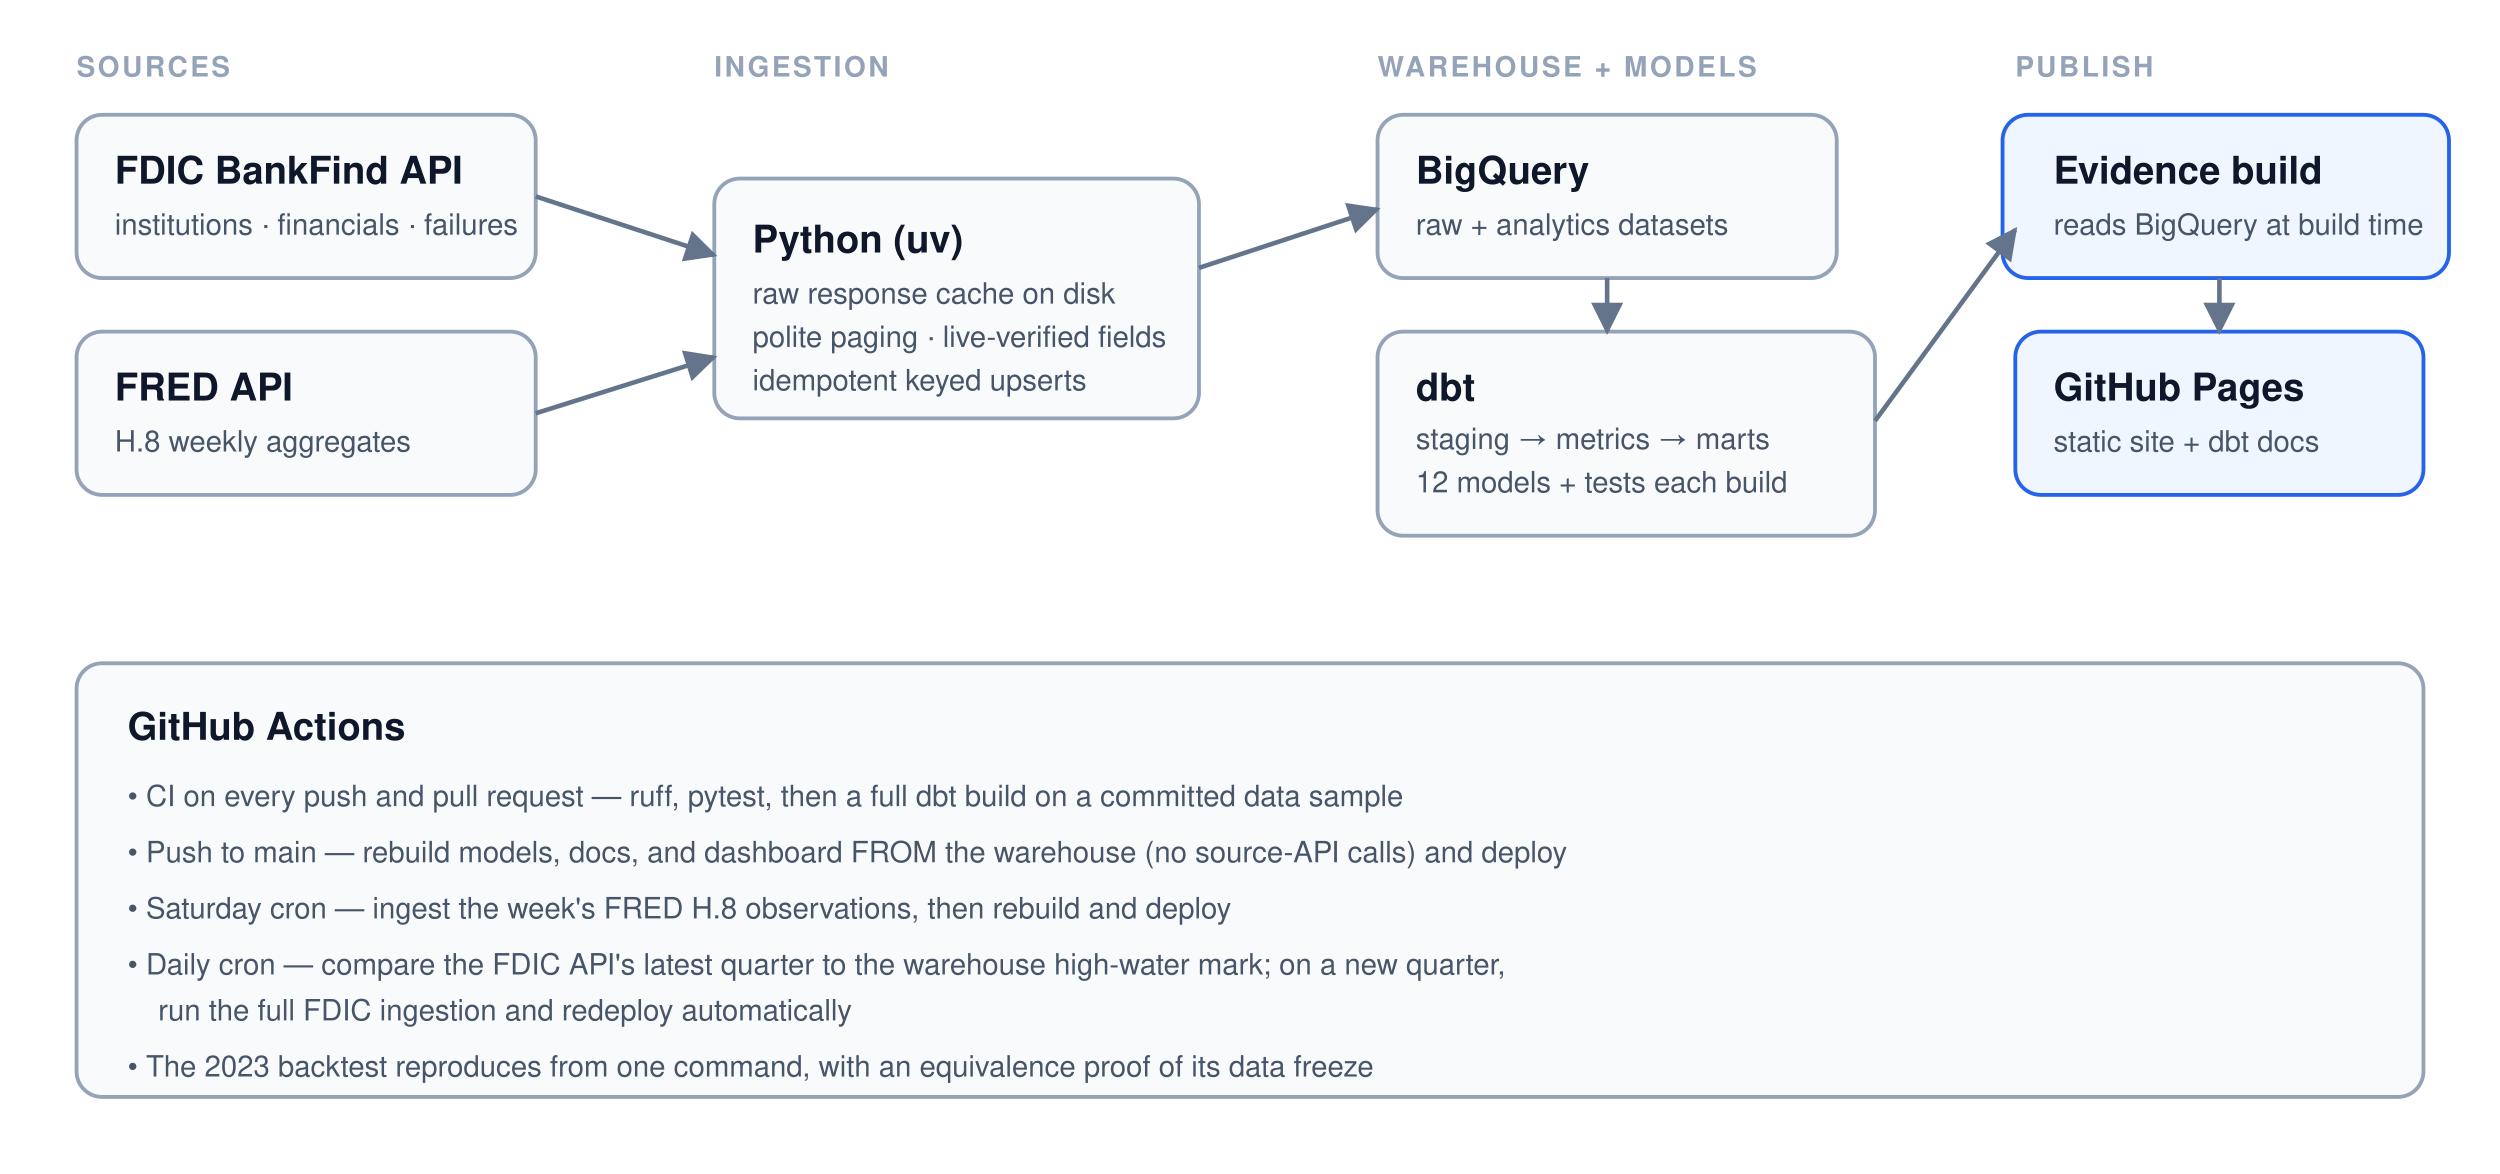
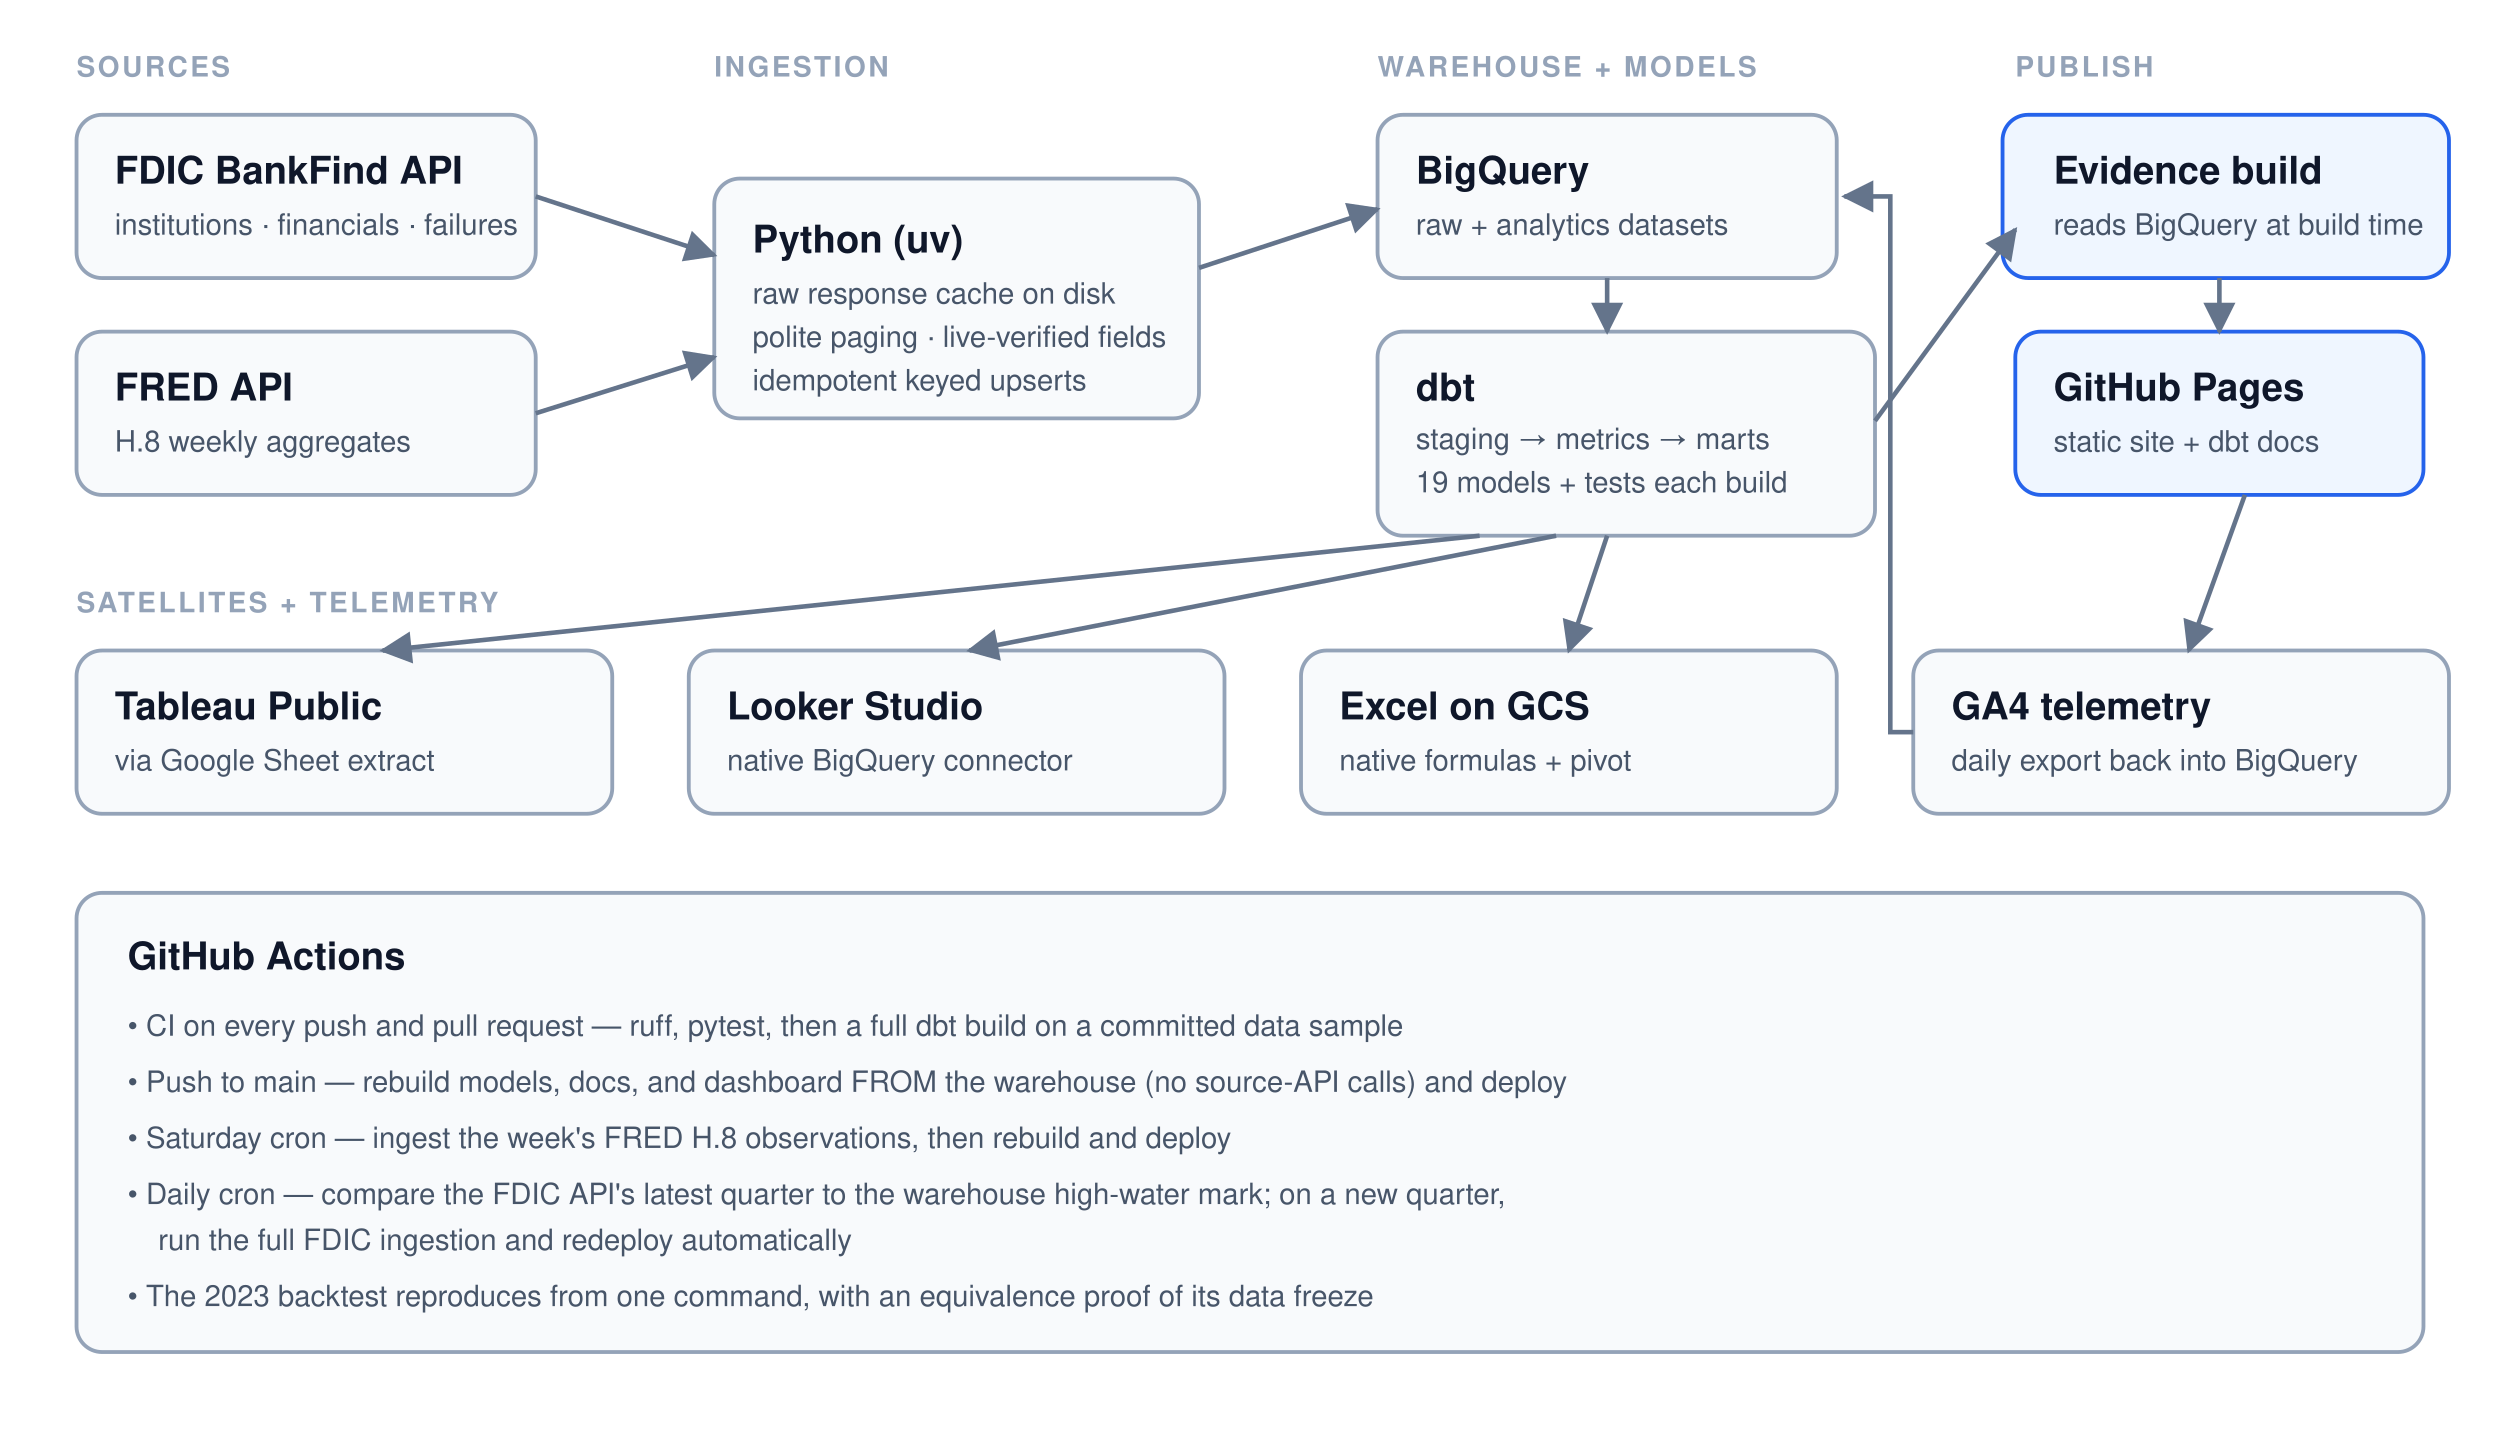
- <svg xmlns="http://www.w3.org/2000/svg" viewBox="0 0 980 460" font-family="-apple-system, Segoe UI, Helvetica, Arial, sans-serif">
+ <svg xmlns="http://www.w3.org/2000/svg" viewBox="0 0 980 560" font-family="-apple-system, Segoe UI, Helvetica, Arial, sans-serif">
  <defs>
    <marker id="arr" viewBox="0 0 10 10" refX="9" refY="5" markerWidth="7" markerHeight="7" orient="auto-start-reverse">
      <path d="M 0 0 L 10 5 L 0 10 z" fill="#64748b" />
    </marker>
  </defs>
  <style>
    .box { fill: #f8fafc; stroke: #94a3b8; stroke-width: 1.5; rx: 10; }
    .accent { fill: #eff6ff; stroke: #2563eb; }
    .title { font-size: 15px; font-weight: 600; fill: #0f172a; }
    .sub { font-size: 11.5px; fill: #475569; }
    .flow { stroke: #64748b; stroke-width: 1.8; fill: none; marker-end: url(#arr); }
    .lane { font-size: 11px; fill: #94a3b8; font-weight: 600; letter-spacing: 1px; }
  </style>
  <text x="30" y="30" class="lane">SOURCES</text>
  <rect class="box" x="30" y="45" width="180" height="64" rx="10" />
  <text x="45" y="72" class="title">FDIC BankFind API</text>
  <text x="45" y="92" class="sub">institutions · financials · failures</text>
  <rect class="box" x="30" y="130" width="180" height="64" rx="10" />
  <text x="45" y="157" class="title">FRED API</text>
  <text x="45" y="177" class="sub">H.8 weekly aggregates</text>
  <text x="280" y="30" class="lane">INGESTION</text>
  <rect class="box" x="280" y="70" width="190" height="94" rx="10" />
  <text x="295" y="99" class="title">Python (uv)</text>
  <text x="295" y="119" class="sub">raw response cache on disk</text>
  <text x="295" y="136" class="sub">polite paging · live-verified fields</text>
  <text x="295" y="153" class="sub">idempotent keyed upserts</text>
  <text x="540" y="30" class="lane">WAREHOUSE + MODELS</text>
  <rect class="box" x="540" y="45" width="180" height="64" rx="10" />
  <text x="555" y="72" class="title">BigQuery</text>
  <text x="555" y="92" class="sub">raw + analytics datasets</text>
  <rect class="box" x="540" y="130" width="195" height="80" rx="10" />
  <text x="555" y="157" class="title">dbt</text>
  <text x="555" y="176" class="sub">staging → metrics → marts</text>
-   <text x="555" y="193" class="sub">12 models + tests each build</text>
+   <text x="555" y="193" class="sub">19 models + tests each build</text>
  <text x="790" y="30" class="lane">PUBLISH</text>
  <rect class="box accent" x="785" y="45" width="175" height="64" rx="10" />
  <text x="805" y="72" class="title">Evidence build</text>
  <text x="805" y="92" class="sub">reads BigQuery at build time</text>
  <rect class="box accent" x="790" y="130" width="160" height="64" rx="10" />
  <text x="805" y="157" class="title">GitHub Pages</text>
  <text x="805" y="177" class="sub">static site + dbt docs</text>
  <path class="flow" d="M 210 77 L 280 100" />
  <path class="flow" d="M 210 162 L 280 140" />
  <path class="flow" d="M 470 105 L 540 82" />
  <path class="flow" d="M 630 109 L 630 130" />
  <path class="flow" d="M 735 165 L 790 90" />
  <path class="flow" d="M 870 109 L 870 130" />
-   <rect class="box" x="30" y="260" width="920" height="170" rx="10" />
-   <text x="50" y="290" class="title">GitHub Actions</text>
-   <text x="50" y="316" class="sub">• CI on every push and pull request — ruff, pytest, then a full dbt build on a committed data sample</text>
-   <text x="50" y="338" class="sub">• Push to main — rebuild models, docs, and dashboard FROM the warehouse (no source-API calls) and deploy</text>
-   <text x="50" y="360" class="sub">• Saturday cron — ingest the week's FRED H.8 observations, then rebuild and deploy</text>
-   <text x="50" y="382" class="sub">• Daily cron — compare the FDIC API's latest quarter to the warehouse high-water mark; on a new quarter,</text>
-   <text x="62" y="400" class="sub">run the full FDIC ingestion and redeploy automatically</text>
-   <text x="50" y="422" class="sub">• The 2023 backtest reproduces from one command, with an equivalence proof of its data freeze</text>
+   <text x="30" y="240" class="lane">SATELLITES + TELEMETRY</text>
+   <rect class="box" x="30" y="255" width="210" height="64" rx="10" />
+   <text x="45" y="282" class="title">Tableau Public</text>
+   <text x="45" y="302" class="sub">via Google Sheet extract</text>
+   <rect class="box" x="270" y="255" width="210" height="64" rx="10" />
+   <text x="285" y="282" class="title">Looker Studio</text>
+   <text x="285" y="302" class="sub">native BigQuery connector</text>
+   <rect class="box" x="510" y="255" width="210" height="64" rx="10" />
+   <text x="525" y="282" class="title">Excel on GCS</text>
+   <text x="525" y="302" class="sub">native formulas + pivot</text>
+   <rect class="box" x="750" y="255" width="210" height="64" rx="10" />
+   <text x="765" y="282" class="title">GA4 telemetry</text>
+   <text x="765" y="302" class="sub">daily export back into BigQuery</text>
+   <path class="flow" d="M 580 210 L 150 255" />
+   <path class="flow" d="M 610 210 L 380 255" />
+   <path class="flow" d="M 630 210 L 615 255" />
+   <path class="flow" d="M 880 194 L 858 255" />
+   <path class="flow" d="M 750 287 L 741 287 L 741 77 L 723 77" />
+   <rect class="box" x="30" y="350" width="920" height="180" rx="10" />
+   <text x="50" y="380" class="title">GitHub Actions</text>
+   <text x="50" y="406" class="sub">• CI on every push and pull request — ruff, pytest, then a full dbt build on a committed data sample</text>
+   <text x="50" y="428" class="sub">• Push to main — rebuild models, docs, and dashboard FROM the warehouse (no source-API calls) and deploy</text>
+   <text x="50" y="450" class="sub">• Saturday cron — ingest the week's FRED H.8 observations, then rebuild and deploy</text>
+   <text x="50" y="472" class="sub">• Daily cron — compare the FDIC API's latest quarter to the warehouse high-water mark; on a new quarter,</text>
+   <text x="62" y="490" class="sub">run the full FDIC ingestion and redeploy automatically</text>
+   <text x="50" y="512" class="sub">• The 2023 backtest reproduces from one command, with an equivalence proof of its data freeze</text>
</svg>
